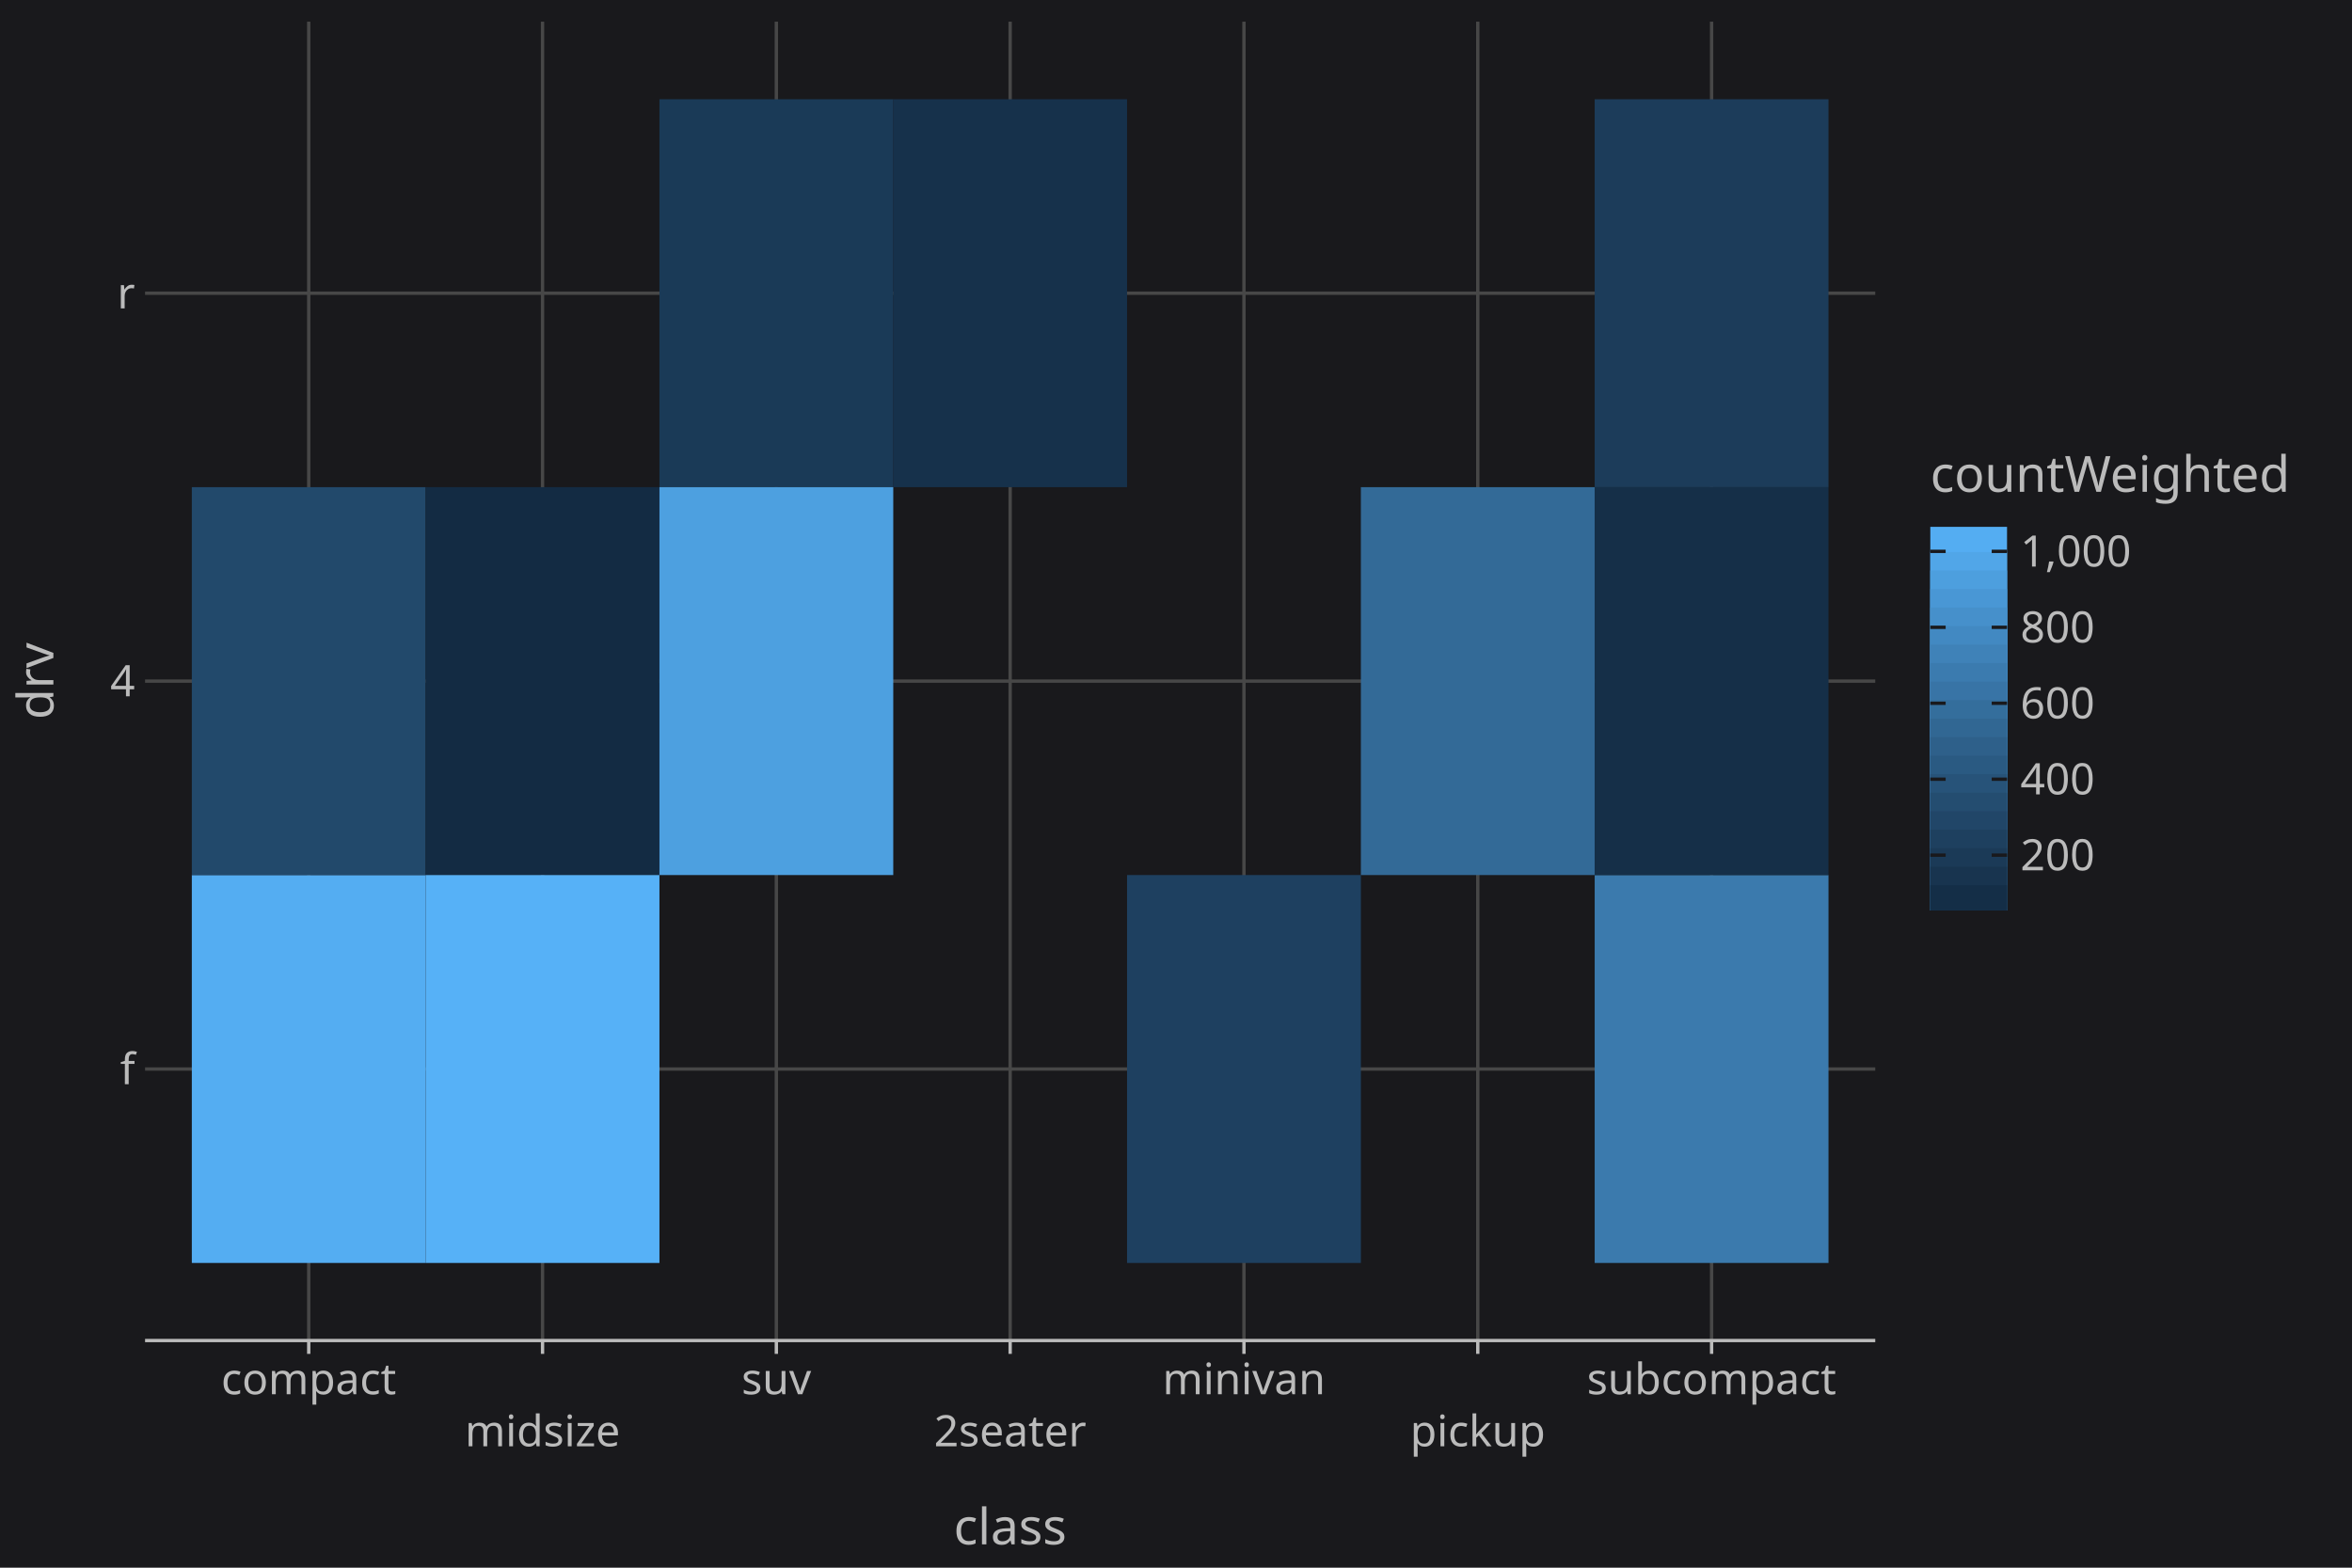
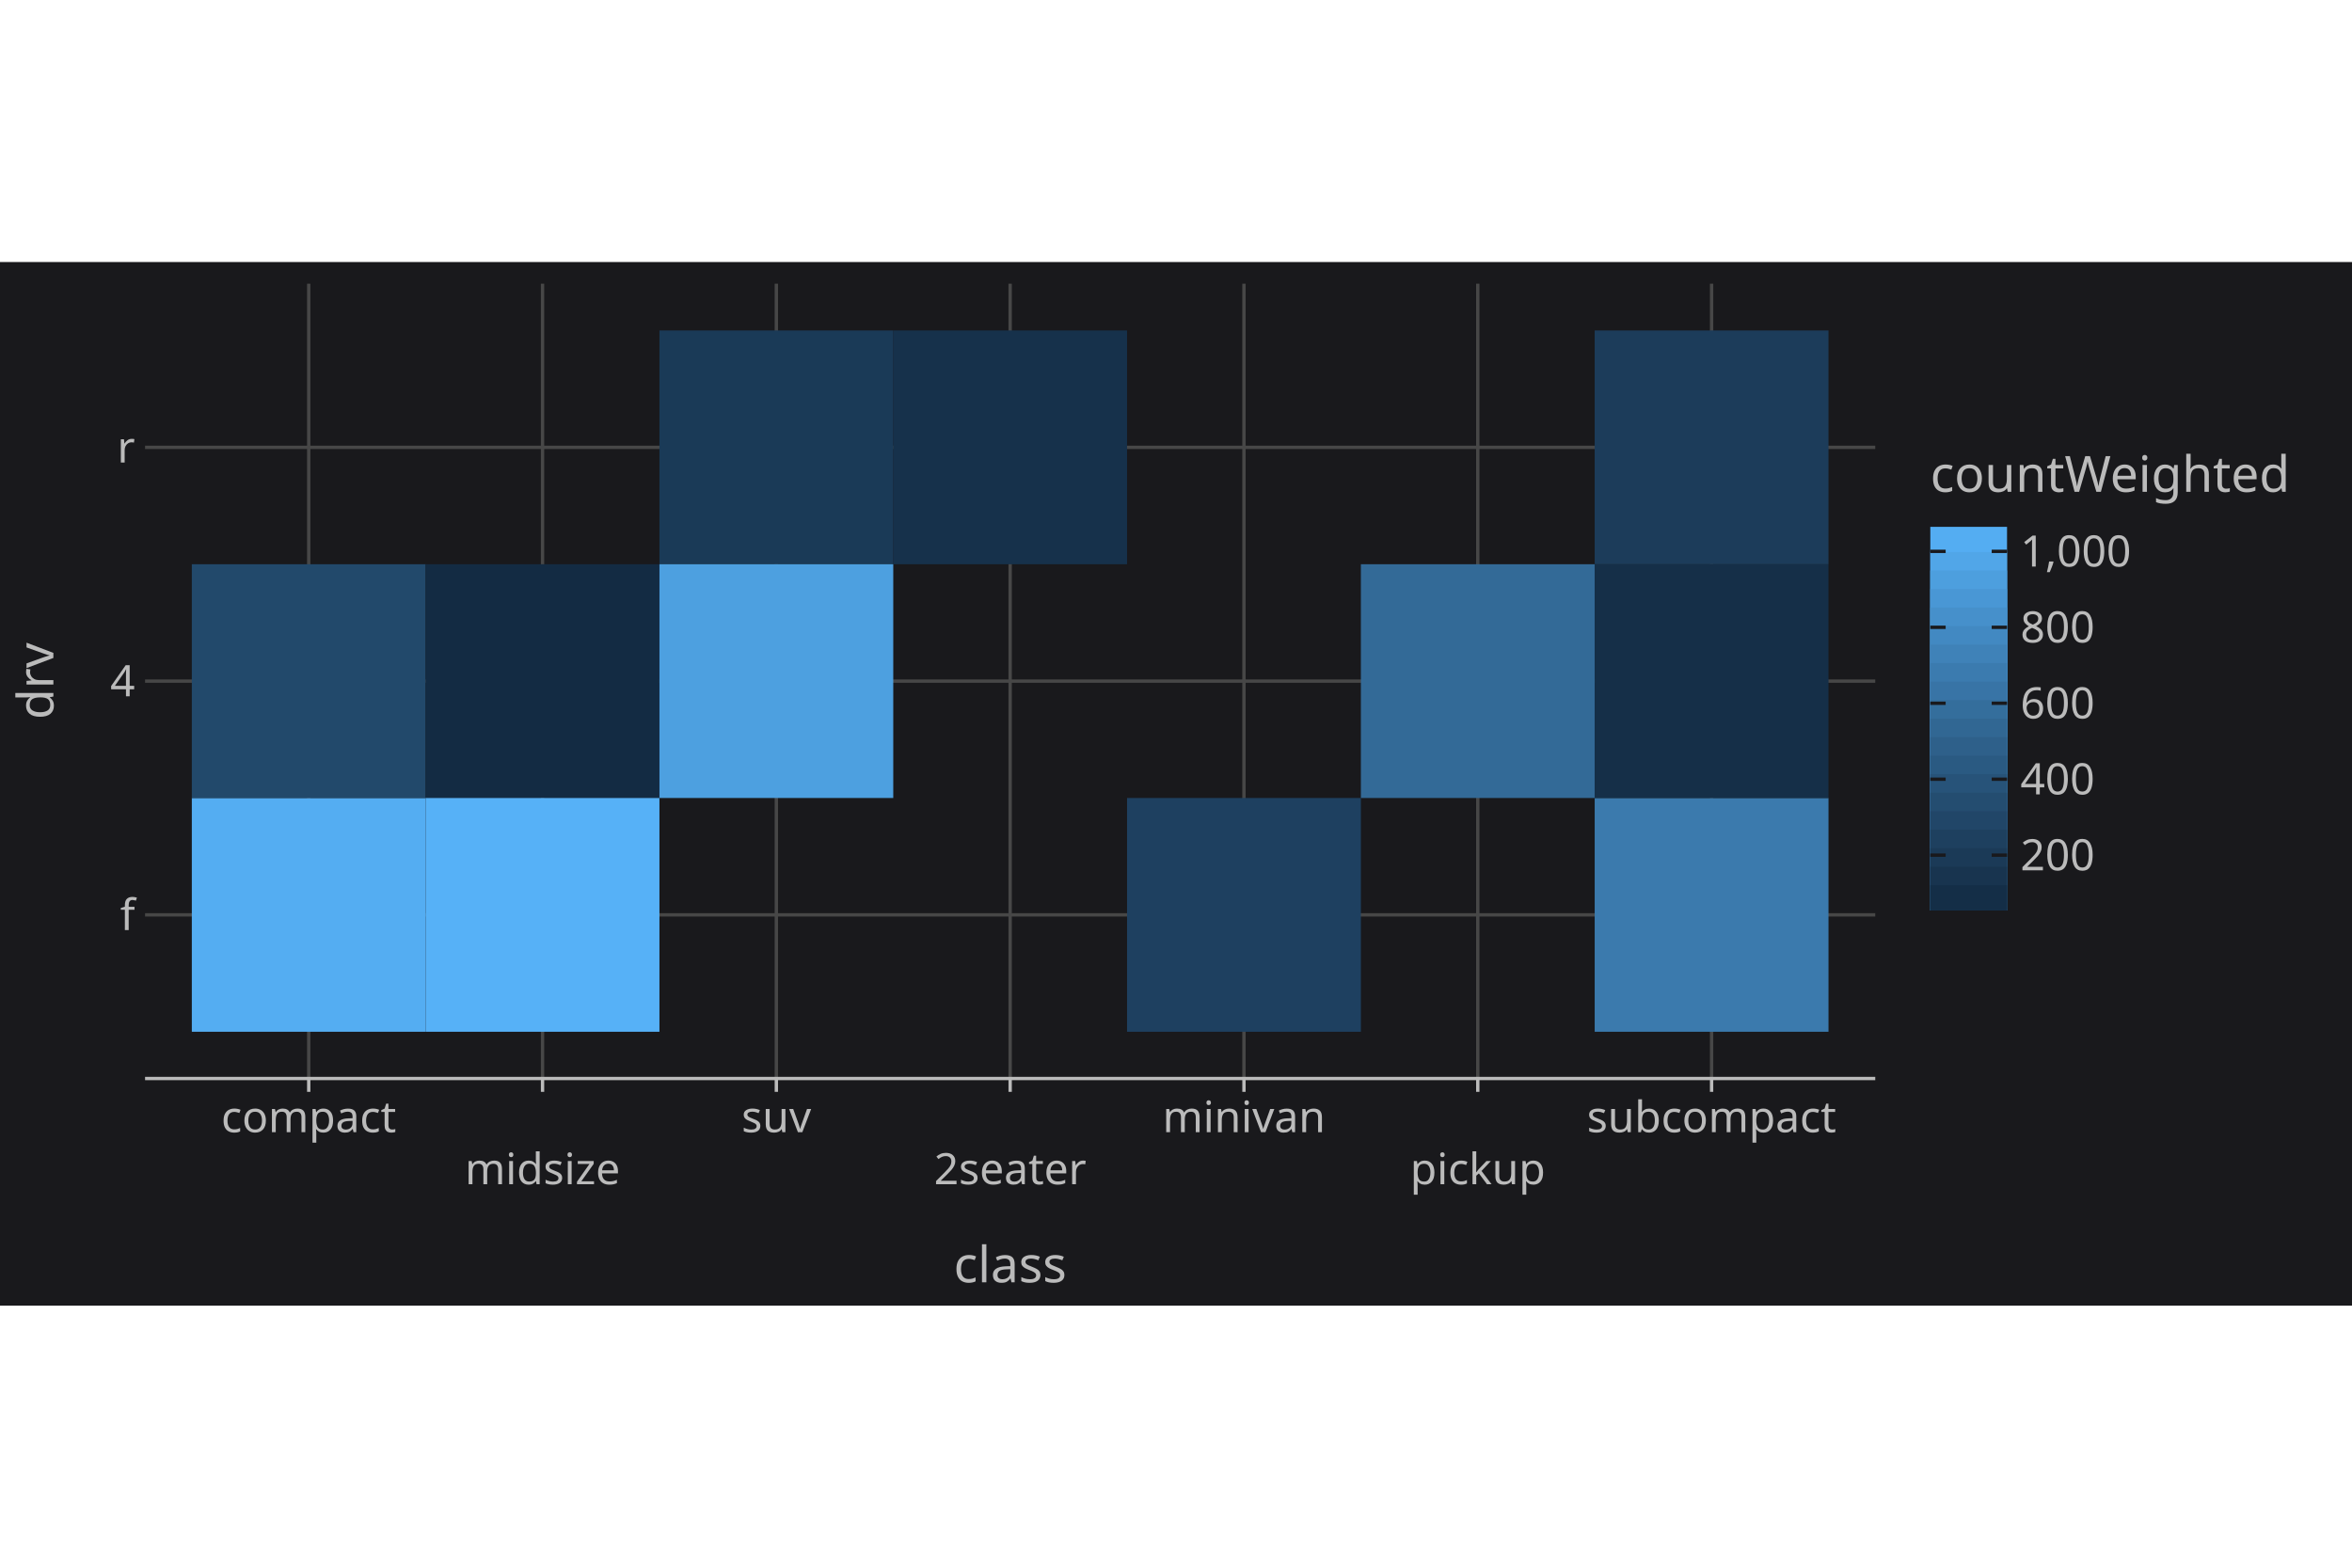
<svg xmlns="http://www.w3.org/2000/svg" display="block" class="plt-container" width="705.0" height="470.0">
  <style type="text/css">
  .plt-container {
   font-family: Lucida Grande, sans-serif;
   user-select: none;
   -webkit-user-select: none;
   -moz-user-select: none;
   -ms-user-select: none;
}
text {
   text-rendering: optimizeLegibility;
}
#xXxprefixXx0 .plot-title {
   fill: #bbbbbb;
   font-family: Lucida Grande, sans-serif;
   font-size: 16.0px;
   font-weight: normal;
   font-style: normal;   
}
#xXxprefixXx0 .plot-subtitle {
   fill: #bbbbbb;
   font-family: Lucida Grande, sans-serif;
   font-size: 15.0px;
   font-weight: normal;
   font-style: normal;   
}
#xXxprefixXx0 .plot-caption {
   fill: #bbbbbb;
   font-family: Lucida Grande, sans-serif;
   font-size: 13.0px;
   font-weight: normal;
   font-style: normal;   
}
#xXxprefixXx0 .legend-title {
   fill: #bbbbbb;
   font-family: Lucida Grande, sans-serif;
   font-size: 15.0px;
   font-weight: normal;
   font-style: normal;   
}
#xXxprefixXx0 .legend-item {
   fill: #bbbbbb;
   font-family: Lucida Grande, sans-serif;
   font-size: 13.0px;
   font-weight: normal;
   font-style: normal;   
}
#xXxprefixXx0 .axis-title-x {
   fill: #bbbbbb;
   font-family: Lucida Grande, sans-serif;
   font-size: 15.0px;
   font-weight: normal;
   font-style: normal;   
}
#xXxprefixXx0 .axis-text-x {
   fill: #bbbbbb;
   font-family: Lucida Grande, sans-serif;
   font-size: 13.0px;
   font-weight: normal;
   font-style: normal;   
}
#xXxprefixXx2 .axis-tooltip-text-x {
   fill: #303030;
   font-family: Lucida Grande, sans-serif;
   font-size: 13.0px;
   font-weight: normal;
   font-style: normal;   
}
#xXxprefixXx0 .axis-title-y {
   fill: #bbbbbb;
   font-family: Lucida Grande, sans-serif;
   font-size: 15.0px;
   font-weight: normal;
   font-style: normal;   
}
#xXxprefixXx0 .axis-text-y {
   fill: #bbbbbb;
   font-family: Lucida Grande, sans-serif;
   font-size: 13.0px;
   font-weight: normal;
   font-style: normal;   
}
#xXxprefixXx2 .axis-tooltip-text-y {
   fill: #303030;
   font-family: Lucida Grande, sans-serif;
   font-size: 13.0px;
   font-weight: normal;
   font-style: normal;   
}
#xXxprefixXx0 .facet-strip-text-x {
   fill: #bbbbbb;
   font-family: Lucida Grande, sans-serif;
   font-size: 13.0px;
   font-weight: normal;
   font-style: normal;   
}
#xXxprefixXx0 .facet-strip-text-y {
   fill: #bbbbbb;
   font-family: Lucida Grande, sans-serif;
   font-size: 13.0px;
   font-weight: normal;
   font-style: normal;   
}
#xXxprefixXx2 .tooltip-text {
   fill: #bbbbbb;
   font-family: Lucida Grande, sans-serif;
   font-size: 13.0px;
   font-weight: normal;
   font-style: normal;   
}
#xXxprefixXx2 .tooltip-title {
   fill: #bbbbbb;
   font-family: Lucida Grande, sans-serif;
   font-size: 13.0px;
   font-weight: bold;
   font-style: normal;   
}
#xXxprefixXx2 .tooltip-label {
   fill: #bbbbbb;
   font-family: Lucida Grande, sans-serif;
   font-size: 13.0px;
   font-weight: bold;
   font-style: normal;   
}

  </style>
  <g id="xXxprefixXx0">
-     <path fill-rule="evenodd" fill="rgb(25,25,28)" fill-opacity="1.0" d="M0.0 0.0 L0.0 470.0 L705.0 470.0 L705.0 0.0 Z">
+     <path fill-rule="evenodd" fill="rgb(25,25,28)" fill-opacity="1.0" d="M0.0 78.558 L0.0 391.442 L705.0 391.442 L705.0 78.558 Z">
    </path>
-     <g transform="translate(29.5 6.5 ) ">
+     <g transform="translate(29.5 85.05794 ) ">
      <g>
        <g transform="translate(13.98061 0.0 ) ">
          <g>
-             <line x1="49.058" y1="0.0" x2="49.058" y2="395.4" stroke="rgb(71,71,71)" stroke-opacity="1.0" stroke-width="1.0" fill="none">
-             </line>
-             <line x1="119.142" y1="0.0" x2="119.142" y2="395.4" stroke="rgb(71,71,71)" stroke-opacity="1.0" stroke-width="1.0" fill="none">
-             </line>
-             <line x1="189.226" y1="0.0" x2="189.226" y2="395.4" stroke="rgb(71,71,71)" stroke-opacity="1.0" stroke-width="1.0" fill="none">
-             </line>
-             <line x1="259.309" y1="0.0" x2="259.309" y2="395.4" stroke="rgb(71,71,71)" stroke-opacity="1.0" stroke-width="1.0" fill="none">
-             </line>
-             <line x1="329.393" y1="0.0" x2="329.393" y2="395.4" stroke="rgb(71,71,71)" stroke-opacity="1.0" stroke-width="1.0" fill="none">
-             </line>
-             <line x1="399.476" y1="0.0" x2="399.476" y2="395.4" stroke="rgb(71,71,71)" stroke-opacity="1.0" stroke-width="1.0" fill="none">
-             </line>
-             <line x1="469.56" y1="0.0" x2="469.56" y2="395.4" stroke="rgb(71,71,71)" stroke-opacity="1.0" stroke-width="1.0" fill="none">
+             <line x1="49.058" y1="0.0" x2="49.058" y2="238.284" stroke="rgb(71,71,71)" stroke-opacity="1.0" stroke-width="1.0" fill="none">
+             </line>
+             <line x1="119.142" y1="0.0" x2="119.142" y2="238.284" stroke="rgb(71,71,71)" stroke-opacity="1.0" stroke-width="1.0" fill="none">
+             </line>
+             <line x1="189.226" y1="0.0" x2="189.226" y2="238.284" stroke="rgb(71,71,71)" stroke-opacity="1.0" stroke-width="1.0" fill="none">
+             </line>
+             <line x1="259.309" y1="0.0" x2="259.309" y2="238.284" stroke="rgb(71,71,71)" stroke-opacity="1.0" stroke-width="1.0" fill="none">
+             </line>
+             <line x1="329.393" y1="0.0" x2="329.393" y2="238.284" stroke="rgb(71,71,71)" stroke-opacity="1.0" stroke-width="1.0" fill="none">
+             </line>
+             <line x1="399.476" y1="0.0" x2="399.476" y2="238.284" stroke="rgb(71,71,71)" stroke-opacity="1.0" stroke-width="1.0" fill="none">
+             </line>
+             <line x1="469.56" y1="0.0" x2="469.56" y2="238.284" stroke="rgb(71,71,71)" stroke-opacity="1.0" stroke-width="1.0" fill="none">
            </line>
          </g>
        </g>
        <g transform="translate(13.98061 0.0 ) ">
          <g>
-             <line x1="0.0" y1="313.994" x2="518.618" y2="313.994" stroke="rgb(71,71,71)" stroke-opacity="1.0" stroke-width="1.0" fill="none">
-             </line>
-             <line x1="0.0" y1="197.7" x2="518.618" y2="197.7" stroke="rgb(71,71,71)" stroke-opacity="1.0" stroke-width="1.0" fill="none">
-             </line>
-             <line x1="0.0" y1="81.406" x2="518.618" y2="81.406" stroke="rgb(71,71,71)" stroke-opacity="1.0" stroke-width="1.0" fill="none">
-             </line>
-           </g>
-         </g>
-         <g transform="translate(13.98061 395.4 ) ">
+             <line x1="0.0" y1="189.226" x2="518.618" y2="189.226" stroke="rgb(71,71,71)" stroke-opacity="1.0" stroke-width="1.0" fill="none">
+             </line>
+             <line x1="0.0" y1="119.142" x2="518.618" y2="119.142" stroke="rgb(71,71,71)" stroke-opacity="1.0" stroke-width="1.0" fill="none">
+             </line>
+             <line x1="0.0" y1="49.058" x2="518.618" y2="49.058" stroke="rgb(71,71,71)" stroke-opacity="1.0" stroke-width="1.0" fill="none">
+             </line>
+           </g>
+         </g>
+         <g transform="translate(13.98061 238.2841 ) ">
          <g transform="translate(49.05849 0.0 ) ">
            <line stroke-width="1.0" stroke="rgb(187,187,187)" stroke-opacity="1.0" x2="0.0" y2="4.0">
            </line>
            <g transform="translate(0.0 7.0 ) ">
              <text class="axis-text-x" text-anchor="middle" dy="0.7em">
                <tspan>compact</tspan>
              </text>
            </g>
          </g>
          <g transform="translate(119.1421 0.0 ) ">
            <line stroke-width="1.0" stroke="rgb(187,187,187)" stroke-opacity="1.0" x2="0.0" y2="4.0">
            </line>
            <g transform="translate(0.0 22.6 ) ">
              <text class="axis-text-x" text-anchor="middle" dy="0.7em">
                <tspan>midsize</tspan>
              </text>
            </g>
          </g>
          <g transform="translate(189.2256 0.0 ) ">
            <line stroke-width="1.0" stroke="rgb(187,187,187)" stroke-opacity="1.0" x2="0.0" y2="4.0">
            </line>
            <g transform="translate(0.0 7.0 ) ">
              <text class="axis-text-x" text-anchor="middle" dy="0.7em">
                <tspan>suv</tspan>
              </text>
            </g>
          </g>
          <g transform="translate(259.3092 0.0 ) ">
            <line stroke-width="1.0" stroke="rgb(187,187,187)" stroke-opacity="1.0" x2="0.0" y2="4.0">
            </line>
            <g transform="translate(0.0 22.6 ) ">
              <text class="axis-text-x" text-anchor="middle" dy="0.7em">
                <tspan>2seater</tspan>
              </text>
            </g>
          </g>
          <g transform="translate(329.3927 0.0 ) ">
            <line stroke-width="1.0" stroke="rgb(187,187,187)" stroke-opacity="1.0" x2="0.0" y2="4.0">
            </line>
            <g transform="translate(0.0 7.0 ) ">
              <text class="axis-text-x" text-anchor="middle" dy="0.7em">
                <tspan>minivan</tspan>
              </text>
            </g>
          </g>
          <g transform="translate(399.4763 0.0 ) ">
            <line stroke-width="1.0" stroke="rgb(187,187,187)" stroke-opacity="1.0" x2="0.0" y2="4.0">
            </line>
            <g transform="translate(0.0 22.6 ) ">
              <text class="axis-text-x" text-anchor="middle" dy="0.7em">
                <tspan>pickup</tspan>
              </text>
            </g>
          </g>
          <g transform="translate(469.5599 0.0 ) ">
            <line stroke-width="1.0" stroke="rgb(187,187,187)" stroke-opacity="1.0" x2="0.0" y2="4.0">
            </line>
            <g transform="translate(0.0 7.0 ) ">
              <text class="axis-text-x" text-anchor="middle" dy="0.7em">
                <tspan>subcompact</tspan>
              </text>
            </g>
          </g>
          <line x1="0.0" y1="0.0" x2="518.618" y2="0.0" stroke-width="1.0" stroke="rgb(187,187,187)" stroke-opacity="1.0">
          </line>
        </g>
        <g transform="translate(13.98061 0.0 ) ">
-           <g transform="translate(0.0 313.9941 ) ">
+           <g transform="translate(0.0 189.2256 ) ">
            <g transform="translate(-3.0 0.0 ) ">
              <text class="axis-text-y" text-anchor="end" dy="0.35em">
                <tspan>f</tspan>
              </text>
            </g>
          </g>
-           <g transform="translate(0.0 197.7 ) ">
+           <g transform="translate(0.0 119.1421 ) ">
            <g transform="translate(-3.0 0.0 ) ">
              <text class="axis-text-y" text-anchor="end" dy="0.35em">
                <tspan>4</tspan>
              </text>
            </g>
          </g>
-           <g transform="translate(0.0 81.40588 ) ">
+           <g transform="translate(0.0 49.05849 ) ">
            <g transform="translate(-3.0 0.0 ) ">
              <text class="axis-text-y" text-anchor="end" dy="0.35em">
                <tspan>r</tspan>
              </text>
            </g>
          </g>
        </g>
      </g>
-       <g clip-path="url(#xXxprefixXx1)" clip-bounds-jfx="[rect (13.981, 0.0), (518.618, 395.4)]">
+       <g clip-path="url(#xXxprefixXx1)" clip-bounds-jfx="[rect (13.981, 0.0), (518.618, 238.284)]">
        <g transform="translate(13.98061 0.0 ) ">
          <g>
            <g>
              <g>
                <g>
-                   <rect fill="#54adf2" stroke="#303030" stroke-width="0.0" x="14.017" y="255.847" height="116.294" width="70.084" />
-                   <rect fill="#22496b" stroke="#303030" stroke-width="0.0" x="14.017" y="139.553" height="116.294" width="70.084" />
-                   <rect fill="#132b43" stroke="#303030" stroke-width="0.0" x="84.1" y="139.553" height="116.294" width="70.084" />
-                   <rect fill="#1a3a57" stroke="#303030" stroke-width="0.0" x="154.184" y="23.259" height="116.294" width="70.084" />
-                   <rect fill="#16314b" stroke="#303030" stroke-width="0.0" x="224.267" y="23.259" height="116.294" width="70.084" />
-                   <rect fill="#4da0e0" stroke="#303030" stroke-width="0.0" x="154.184" y="139.553" height="116.294" width="70.084" />
-                   <rect fill="#56b1f7" stroke="#303030" stroke-width="0.0" x="84.1" y="255.847" height="116.294" width="70.084" />
-                   <rect fill="#1e4060" stroke="#303030" stroke-width="0.0" x="294.351" y="255.847" height="116.294" width="70.084" />
-                   <rect fill="#336a97" stroke="#303030" stroke-width="0.0" x="364.435" y="139.553" height="116.294" width="70.084" />
-                   <rect fill="#1c3c5a" stroke="#303030" stroke-width="0.0" x="434.518" y="23.259" height="116.294" width="70.084" />
-                   <rect fill="#3b7aad" stroke="#303030" stroke-width="0.0" x="434.518" y="255.847" height="116.294" width="70.084" />
-                   <rect fill="#152f48" stroke="#303030" stroke-width="0.0" x="434.518" y="139.553" height="116.294" width="70.084" />
+                   <rect fill="#54adf2" stroke="#303030" stroke-width="0.0" x="14.017" y="154.184" height="70.084" width="70.084" />
+                   <rect fill="#22496b" stroke="#303030" stroke-width="0.0" x="14.017" y="84.1" height="70.084" width="70.084" />
+                   <rect fill="#132b43" stroke="#303030" stroke-width="0.0" x="84.1" y="84.1" height="70.084" width="70.084" />
+                   <rect fill="#1a3a57" stroke="#303030" stroke-width="0.0" x="154.184" y="14.017" height="70.084" width="70.084" />
+                   <rect fill="#16314b" stroke="#303030" stroke-width="0.0" x="224.267" y="14.017" height="70.084" width="70.084" />
+                   <rect fill="#4da0e0" stroke="#303030" stroke-width="0.0" x="154.184" y="84.1" height="70.084" width="70.084" />
+                   <rect fill="#56b1f7" stroke="#303030" stroke-width="0.0" x="84.1" y="154.184" height="70.084" width="70.084" />
+                   <rect fill="#1e4060" stroke="#303030" stroke-width="0.0" x="294.351" y="154.184" height="70.084" width="70.084" />
+                   <rect fill="#336a97" stroke="#303030" stroke-width="0.0" x="364.435" y="84.1" height="70.084" width="70.084" />
+                   <rect fill="#1c3c5a" stroke="#303030" stroke-width="0.0" x="434.518" y="14.017" height="70.084" width="70.084" />
+                   <rect fill="#3b7aad" stroke="#303030" stroke-width="0.0" x="434.518" y="154.184" height="70.084" width="70.084" />
+                   <rect fill="#152f48" stroke="#303030" stroke-width="0.0" x="434.518" y="84.1" height="70.084" width="70.084" />
                </g>
              </g>
            </g>
          </g>
        </g>
        <defs>
          <clipPath id="xXxprefixXx1">
-             <rect x="13.981" y="0.0" width="518.618" height="395.4">
+             <rect x="13.981" y="0.0" width="518.618" height="238.284">
            </rect>
          </clipPath>
        </defs>
      </g>
      <g>
      </g>
    </g>
    <g transform="translate(16.0 204.2 ) rotate(-90.0 ) ">
      <text class="axis-title-y" y="0.0" text-anchor="middle">
        <tspan>drv</tspan>
      </text>
    </g>
-     <g transform="translate(302.7898 463.0 ) ">
+     <g transform="translate(302.7898 384.4421 ) ">
      <text class="axis-title-x" y="0.0" text-anchor="middle">
        <tspan>class</tspan>
      </text>
    </g>
    <g transform="translate(568.599 125.45 ) ">
      <rect x="5.0" y="5.0" height="147.5" width="126.401" stroke="rgb(187,187,187)" stroke-opacity="1.0" stroke-width="0.0" fill="rgb(25,25,28)" fill-opacity="1.0">
      </rect>
      <g transform="translate(10.0 10.0 ) ">
        <g transform="translate(0.0 12.0 ) ">
          <text class="legend-title" y="0.0">
            <tspan>countWeighted</tspan>
          </text>
        </g>
        <g transform="translate(0.0 22.5 ) ">
          <g>
            <rect x="0.0" y="0.0" height="115.0" width="23.0" stroke-width="0.0" fill="rgb(84,173,242)" fill-opacity="1.0">
            </rect>
            <rect x="0.0" y="7.55" height="107.45" width="23.0" stroke-width="0.0" fill="rgb(81,166,232)" fill-opacity="1.0">
            </rect>
            <rect x="0.0" y="13.1" height="101.9" width="23.0" stroke-width="0.0" fill="rgb(77,159,222)" fill-opacity="1.0">
            </rect>
            <rect x="0.0" y="18.65" height="96.35" width="23.0" stroke-width="0.0" fill="rgb(73,151,213)" fill-opacity="1.0">
            </rect>
            <rect x="0.0" y="24.2" height="90.8" width="23.0" stroke-width="0.0" fill="rgb(70,144,203)" fill-opacity="1.0">
            </rect>
            <rect x="0.0" y="29.75" height="85.25" width="23.0" stroke-width="0.0" fill="rgb(66,137,194)" fill-opacity="1.0">
            </rect>
            <rect x="0.0" y="35.3" height="79.7" width="23.0" stroke-width="0.0" fill="rgb(63,130,184)" fill-opacity="1.0">
            </rect>
            <rect x="0.0" y="40.85" height="74.15" width="23.0" stroke-width="0.0" fill="rgb(59,123,175)" fill-opacity="1.0">
            </rect>
            <rect x="0.0" y="46.4" height="68.6" width="23.0" stroke-width="0.0" fill="rgb(56,116,166)" fill-opacity="1.0">
            </rect>
            <rect x="0.0" y="51.95" height="63.05" width="23.0" stroke-width="0.0" fill="rgb(52,110,156)" fill-opacity="1.0">
            </rect>
            <rect x="0.0" y="57.5" height="57.5" width="23.0" stroke-width="0.0" fill="rgb(49,103,147)" fill-opacity="1.0">
            </rect>
            <rect x="0.0" y="63.05" height="51.95" width="23.0" stroke-width="0.0" fill="rgb(46,96,138)" fill-opacity="1.0">
            </rect>
            <rect x="0.0" y="68.6" height="46.4" width="23.0" stroke-width="0.0" fill="rgb(42,90,130)" fill-opacity="1.0">
            </rect>
            <rect x="0.0" y="74.15" height="40.85" width="23.0" stroke-width="0.0" fill="rgb(39,83,121)" fill-opacity="1.0">
            </rect>
            <rect x="0.0" y="79.7" height="35.3" width="23.0" stroke-width="0.0" fill="rgb(36,77,112)" fill-opacity="1.0">
            </rect>
            <rect x="0.0" y="85.25" height="29.75" width="23.0" stroke-width="0.0" fill="rgb(33,70,104)" fill-opacity="1.0">
            </rect>
            <rect x="0.0" y="90.8" height="24.2" width="23.0" stroke-width="0.0" fill="rgb(30,64,95)" fill-opacity="1.0">
            </rect>
            <rect x="0.0" y="96.35" height="18.65" width="23.0" stroke-width="0.0" fill="rgb(27,58,87)" fill-opacity="1.0">
            </rect>
            <rect x="0.0" y="101.9" height="13.1" width="23.0" stroke-width="0.0" fill="rgb(24,52,79)" fill-opacity="1.0">
            </rect>
            <rect x="0.0" y="107.45" height="7.55" width="23.0" stroke-width="0.0" fill="rgb(20,46,71)" fill-opacity="1.0">
            </rect>
            <line x1="0.0" y1="98.428" x2="4.6" y2="98.428" stroke-width="1.0" stroke="rgb(25,25,28)" stroke-opacity="1.0">
            </line>
            <line x1="18.4" y1="98.428" x2="23.0" y2="98.428" stroke-width="1.0" stroke="rgb(25,25,28)" stroke-opacity="1.0">
            </line>
            <g transform="translate(26.9903 102.9777 ) ">
              <text class="legend-item" y="0.0">
                <tspan>200</tspan>
              </text>
            </g>
            <line x1="0.0" y1="75.658" x2="4.6" y2="75.658" stroke-width="1.0" stroke="rgb(25,25,28)" stroke-opacity="1.0">
            </line>
            <line x1="18.4" y1="75.658" x2="23.0" y2="75.658" stroke-width="1.0" stroke="rgb(25,25,28)" stroke-opacity="1.0">
            </line>
            <g transform="translate(26.9903 80.20846 ) ">
              <text class="legend-item" y="0.0">
                <tspan>400</tspan>
              </text>
            </g>
            <line x1="0.0" y1="52.889" x2="4.6" y2="52.889" stroke-width="1.0" stroke="rgb(25,25,28)" stroke-opacity="1.0">
            </line>
            <line x1="18.4" y1="52.889" x2="23.0" y2="52.889" stroke-width="1.0" stroke="rgb(25,25,28)" stroke-opacity="1.0">
            </line>
            <g transform="translate(26.9903 57.43923 ) ">
              <text class="legend-item" y="0.0">
                <tspan>600</tspan>
              </text>
            </g>
            <line x1="0.0" y1="30.12" x2="4.6" y2="30.12" stroke-width="1.0" stroke="rgb(25,25,28)" stroke-opacity="1.0">
            </line>
            <line x1="18.4" y1="30.12" x2="23.0" y2="30.12" stroke-width="1.0" stroke="rgb(25,25,28)" stroke-opacity="1.0">
            </line>
            <g transform="translate(26.9903 34.67 ) ">
              <text class="legend-item" y="0.0">
                <tspan>800</tspan>
              </text>
            </g>
            <line x1="0.0" y1="7.351" x2="4.6" y2="7.351" stroke-width="1.0" stroke="rgb(25,25,28)" stroke-opacity="1.0">
            </line>
            <line x1="18.4" y1="7.351" x2="23.0" y2="7.351" stroke-width="1.0" stroke="rgb(25,25,28)" stroke-opacity="1.0">
            </line>
            <g transform="translate(26.9903 11.90077 ) ">
              <text class="legend-item" y="0.0">
                <tspan>1,000</tspan>
              </text>
            </g>
          </g>
        </g>
      </g>
    </g>
-     <path fill="rgb(0,0,0)" fill-opacity="0.0" stroke="rgb(187,187,187)" stroke-opacity="1.0" stroke-width="0.0" d="M0.0 0.0 L0.0 470.0 L705.0 470.0 L705.0 0.0 Z">
+     <path fill="rgb(0,0,0)" fill-opacity="0.0" stroke="rgb(187,187,187)" stroke-opacity="1.0" stroke-width="0.0" d="M0.0 78.558 L0.0 391.442 L705.0 391.442 L705.0 78.558 Z">
    </path>
  </g>
  <g id="xXxprefixXx2">
  </g>
</svg>
